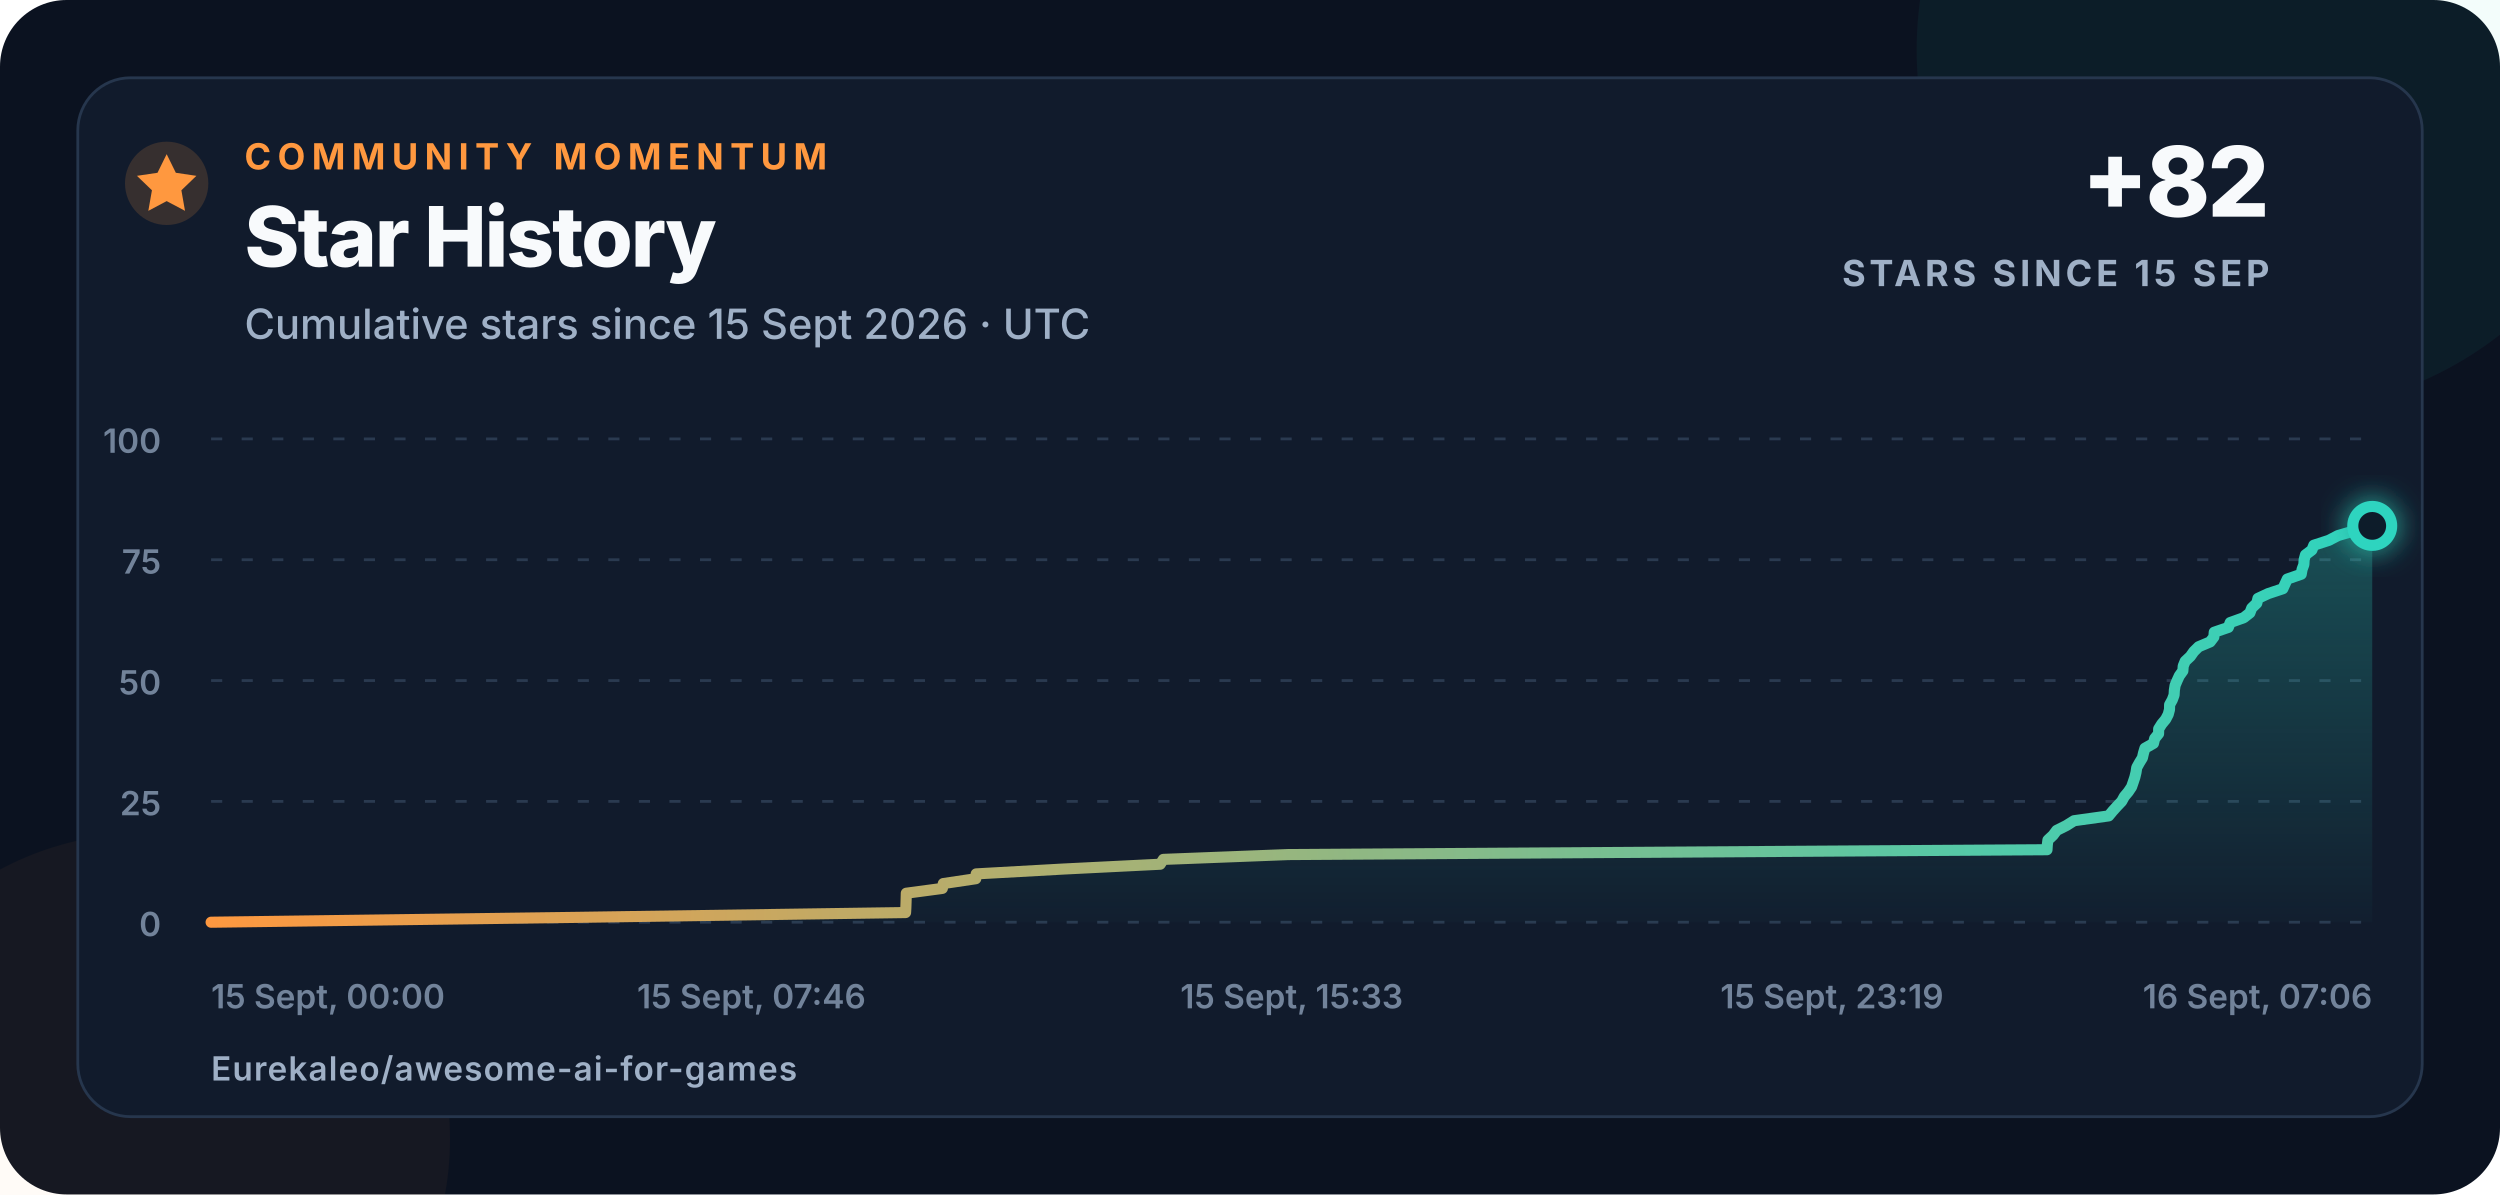
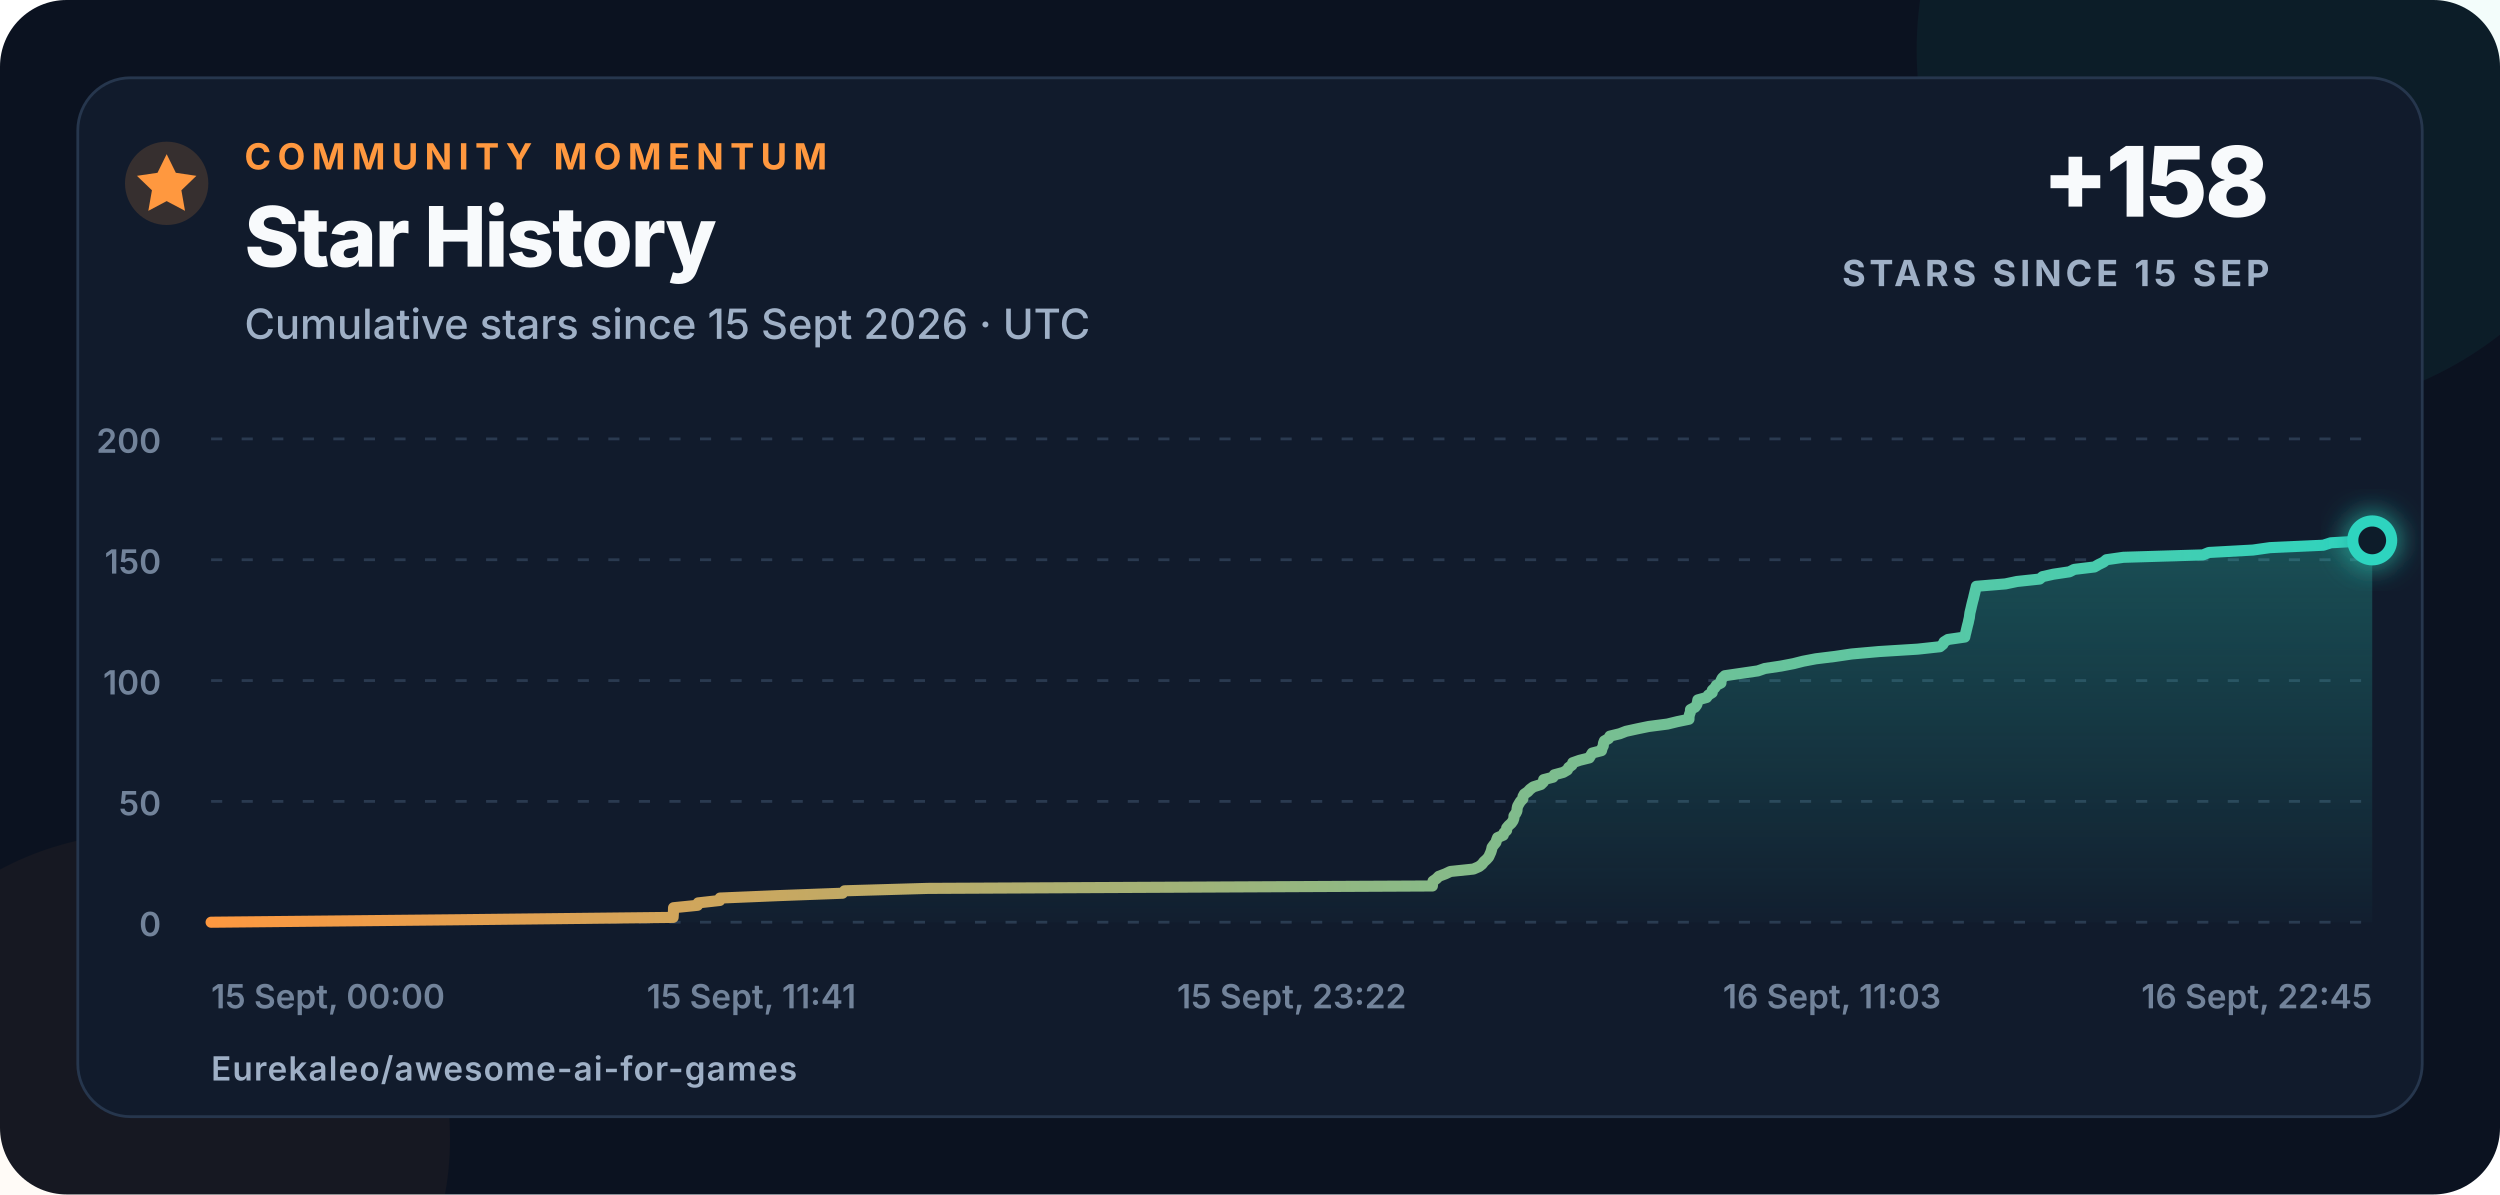
<svg xmlns="http://www.w3.org/2000/svg" width="900" height="430" viewBox="0 0 900 430" role="img" aria-labelledby="title description">
  <defs>
    <linearGradient id="line" x1="0" x2="1">
      <stop offset="0" stop-color="#ff983f" />
      <stop offset="1" stop-color="#2dd4bf" />
    </linearGradient>
    <linearGradient id="area" x1="0" y1="0" x2="0" y2="1">
      <stop offset="0" stop-color="#2dd4bf" stop-opacity=".28" />
      <stop offset="1" stop-color="#2dd4bf" stop-opacity=".02" />
    </linearGradient>
    <filter id="glow" x="-80%" y="-80%" width="260%" height="260%">
      <feGaussianBlur stdDeviation="5" result="blur" />
      <feMerge>
        <feMergeNode in="blur" />
        <feMergeNode in="SourceGraphic" />
      </feMerge>
    </filter>
  </defs>
  <style>
    text{font-family:Inter,-apple-system,BlinkMacSystemFont,"Segoe UI",Arial,sans-serif;fill:#f8fafc}
    .eyebrow{font-size:13px;font-weight:750;letter-spacing:2.3px;fill:#ff983f}
    .title{font-size:30px;font-weight:760;letter-spacing:-.7px}
    .subtitle{font-size:15px;font-weight:500;fill:#9fb0c6}
    .metric{font-size:35px;font-weight:780;letter-spacing:-1px}
    .metric-label{font-size:13px;font-weight:700;letter-spacing:1.4px;fill:#9fb0c6}
    .axis{font-size:12px;font-weight:560;fill:#72839a}
    .footer{font-size:12px;font-weight:620;letter-spacing:.4px;fill:#9fb0c6}
  </style>
  <rect width="900" height="430" rx="24" fill="#0b1220" />
  <circle cx="820" cy="18" r="130" fill="#2dd4bf" opacity=".055" />
  <circle cx="52" cy="410" r="110" fill="#ff983f" opacity=".045" />
  <rect x="28" y="28" width="844" height="374" rx="19" fill="#111b2c" stroke="#26364d" />
  <circle cx="60" cy="66" r="15" fill="#ff983f" opacity=".16" />
  <path d="M60 55.5l3.3 6.7 7.4 1.1-5.4 5.2 1.3 7.4-6.6-3.5-6.6 3.5 1.3-7.4-5.4-5.2 7.4-1.1z" fill="#ff983f" />
  <text x="88" y="61" class="eyebrow">COMMUNITY MOMENTUM</text>
  <text x="88" y="96" class="title">Star History</text>
  <text x="88" y="122" class="subtitle">Cumulative stars since 15 Sept 2026 · UTC</text>
-   <text x="817" y="78" text-anchor="end" class="metric">+82</text>
+   <text x="817" y="78" text-anchor="end" class="metric">+158</text>
  <text x="817" y="103" text-anchor="end" class="metric-label">STARS SINCE 15 SEP</text>
  <line x1="76" y1="332" x2="854" y2="332" stroke="#2a3a50" stroke-width="1" stroke-dasharray="4 7" />
  <text x="58" y="337" text-anchor="end" class="axis">0</text>
  <line x1="76" y1="288.5" x2="854" y2="288.5" stroke="#2a3a50" stroke-width="1" stroke-dasharray="4 7" />
-   <text x="58" y="293.5" text-anchor="end" class="axis">25</text>
+   <text x="58" y="293.5" text-anchor="end" class="axis">50</text>
  <line x1="76" y1="245" x2="854" y2="245" stroke="#2a3a50" stroke-width="1" stroke-dasharray="4 7" />
-   <text x="58" y="250" text-anchor="end" class="axis">50</text>
+   <text x="58" y="250" text-anchor="end" class="axis">100</text>
  <line x1="76" y1="201.5" x2="854" y2="201.5" stroke="#2a3a50" stroke-width="1" stroke-dasharray="4 7" />
-   <text x="58" y="206.5" text-anchor="end" class="axis">75</text>
+   <text x="58" y="206.5" text-anchor="end" class="axis">150</text>
  <line x1="76" y1="158" x2="854" y2="158" stroke="#2a3a50" stroke-width="1" stroke-dasharray="4 7" />
-   <text x="58" y="163" text-anchor="end" class="axis">100</text>
+   <text x="58" y="163" text-anchor="end" class="axis">200</text>
  <text x="76" y="363" text-anchor="start" class="axis">15 Sept, 00:00</text>
-   <text x="270.5" y="363" text-anchor="middle" class="axis">15 Sept, 07:46</text>
-   <text x="465" y="363" text-anchor="middle" class="axis">15 Sept, 15:33</text>
-   <text x="659.5" y="363" text-anchor="middle" class="axis">15 Sept, 23:19</text>
-   <text x="854" y="363" text-anchor="end" class="axis">16 Sept, 07:06</text>
-   <path d="M 76.00 332.00 L 207.08 330.26 L 326.01 328.52 L 326.11 326.78 L 326.17 325.04 L 326.22 323.30 L 326.27 321.56 L 339.25 319.82 L 339.59 318.08 L 351.28 316.34 L 351.43 314.60 L 382.70 312.86 L 417.68 311.12 L 418.81 309.38 L 463.88 307.64 L 736.92 305.90 L 737.03 304.16 L 737.25 302.42 L 739.11 300.68 L 740.41 298.94 L 743.89 297.20 L 746.65 295.46 L 759.13 293.72 L 760.57 291.98 L 762.14 290.24 L 763.80 288.50 L 764.76 286.76 L 766.21 285.02 L 767.37 283.28 L 767.97 281.54 L 768.55 279.80 L 768.96 278.06 L 769.23 276.32 L 770.19 274.58 L 771.26 272.84 L 771.66 271.10 L 772.18 269.36 L 775.25 267.62 L 775.68 265.88 L 777.09 264.14 L 777.12 262.40 L 778.22 260.66 L 779.65 258.92 L 780.56 257.18 L 781.02 255.44 L 781.06 253.70 L 782.02 251.96 L 782.67 250.22 L 782.77 248.48 L 783.04 246.74 L 783.77 245.00 L 784.57 243.26 L 785.83 241.52 L 785.96 239.78 L 786.67 238.04 L 788.53 236.30 L 789.76 234.56 L 791.52 232.82 L 795.65 231.08 L 796.98 229.34 L 797.13 227.60 L 802.20 225.86 L 802.88 224.12 L 807.73 222.38 L 809.96 220.64 L 810.62 218.90 L 812.44 217.16 L 812.86 215.42 L 816.59 213.68 L 821.83 211.94 L 822.62 210.20 L 823.42 208.46 L 828.44 206.72 L 828.75 204.98 L 829.39 203.24 L 829.49 201.50 L 829.96 199.76 L 832.27 198.02 L 832.97 196.28 L 838.33 194.54 L 841.70 192.80 L 847.66 191.06 L 854.00 189.32 L 854.00 332 L 76 332 Z" fill="url(#area)" />
-   <path d="M 76.00 332.00 L 207.08 330.26 L 326.01 328.52 L 326.11 326.78 L 326.17 325.04 L 326.22 323.30 L 326.27 321.56 L 339.25 319.82 L 339.59 318.08 L 351.28 316.34 L 351.43 314.60 L 382.70 312.86 L 417.68 311.12 L 418.81 309.38 L 463.88 307.64 L 736.92 305.90 L 737.03 304.16 L 737.25 302.42 L 739.11 300.68 L 740.41 298.94 L 743.89 297.20 L 746.65 295.46 L 759.13 293.72 L 760.57 291.98 L 762.14 290.24 L 763.80 288.50 L 764.76 286.76 L 766.21 285.02 L 767.37 283.28 L 767.97 281.54 L 768.55 279.80 L 768.96 278.06 L 769.23 276.32 L 770.19 274.58 L 771.26 272.84 L 771.66 271.10 L 772.18 269.36 L 775.25 267.62 L 775.68 265.88 L 777.09 264.14 L 777.12 262.40 L 778.22 260.66 L 779.65 258.92 L 780.56 257.18 L 781.02 255.44 L 781.06 253.70 L 782.02 251.96 L 782.67 250.22 L 782.77 248.48 L 783.04 246.74 L 783.77 245.00 L 784.57 243.26 L 785.83 241.52 L 785.96 239.78 L 786.67 238.04 L 788.53 236.30 L 789.76 234.56 L 791.52 232.82 L 795.65 231.08 L 796.98 229.34 L 797.13 227.60 L 802.20 225.86 L 802.88 224.12 L 807.73 222.38 L 809.96 220.64 L 810.62 218.90 L 812.44 217.16 L 812.86 215.42 L 816.59 213.68 L 821.83 211.94 L 822.62 210.20 L 823.42 208.46 L 828.44 206.72 L 828.75 204.98 L 829.39 203.24 L 829.49 201.50 L 829.96 199.76 L 832.27 198.02 L 832.97 196.28 L 838.33 194.54 L 841.70 192.80 L 847.66 191.06 L 854.00 189.32" fill="none" stroke="url(#line)" stroke-width="4" stroke-linecap="round" stroke-linejoin="round" />
-   <circle cx="854" cy="189.32" r="7" fill="#111b2c" stroke="#2dd4bf" stroke-width="4" filter="url(#glow)" />
+   <text x="270.5" y="363" text-anchor="middle" class="axis">15 Sept, 11:41</text>
+   <text x="465" y="363" text-anchor="middle" class="axis">15 Sept, 23:22</text>
+   <text x="659.5" y="363" text-anchor="middle" class="axis">16 Sept, 11:03</text>
+   <text x="854" y="363" text-anchor="end" class="axis">16 Sept, 22:45</text>
+   <path d="M 76.00 332.00 L 163.20 331.13 L 242.32 330.26 L 242.38 329.39 L 242.42 328.52 L 242.45 327.65 L 242.48 326.78 L 251.12 325.91 L 251.34 325.04 L 259.12 324.17 L 259.22 323.30 L 280.02 322.43 L 303.30 321.56 L 304.05 320.69 L 334.03 319.82 L 515.66 318.95 L 515.73 318.08 L 515.88 317.21 L 517.12 316.34 L 517.98 315.47 L 520.30 314.60 L 522.14 313.73 L 530.44 312.86 L 532.43 311.99 L 533.54 311.12 L 534.18 310.25 L 535.15 309.38 L 535.92 308.51 L 536.31 307.64 L 536.70 306.77 L 536.97 305.90 L 537.15 305.03 L 537.79 304.16 L 538.50 303.29 L 538.77 302.42 L 539.12 301.55 L 541.16 300.68 L 541.44 299.81 L 542.38 298.94 L 542.40 298.07 L 543.13 297.20 L 544.09 296.33 L 544.69 295.46 L 545.00 294.59 L 545.03 293.72 L 545.66 292.85 L 546.09 291.98 L 546.16 291.11 L 546.34 290.24 L 546.83 289.37 L 547.36 288.50 L 548.20 287.63 L 548.28 286.76 L 548.75 285.89 L 550.00 285.02 L 550.81 284.15 L 551.98 283.28 L 554.73 282.41 L 555.61 281.54 L 555.71 280.67 L 559.08 279.80 L 559.54 278.93 L 562.76 278.06 L 564.25 277.19 L 564.69 276.32 L 565.90 275.45 L 566.18 274.58 L 568.66 273.71 L 572.15 272.84 L 572.67 271.97 L 573.20 271.10 L 576.54 270.23 L 576.75 269.36 L 577.18 268.49 L 577.24 267.62 L 577.56 266.75 L 579.09 265.88 L 579.55 265.01 L 583.12 264.14 L 585.36 263.27 L 589.32 262.40 L 593.54 261.53 L 600.28 260.66 L 603.83 259.79 L 608.03 258.92 L 608.04 258.05 L 608.22 257.18 L 608.55 256.31 L 608.58 255.44 L 610.22 254.57 L 610.85 253.70 L 611.08 252.83 L 611.22 251.96 L 614.38 251.09 L 615.01 250.22 L 616.39 249.35 L 616.43 248.48 L 617.34 247.61 L 617.86 246.74 L 619.54 245.87 L 619.57 245.00 L 620.01 244.13 L 620.94 243.26 L 626.88 242.39 L 632.82 241.52 L 635.34 240.65 L 641.16 239.78 L 645.68 238.91 L 649.11 238.04 L 653.67 237.17 L 660.73 236.30 L 666.60 235.43 L 676.44 234.56 L 690.40 233.69 L 698.38 232.82 L 699.45 231.95 L 699.87 231.08 L 701.27 230.21 L 707.32 229.34 L 707.49 228.47 L 707.72 227.60 L 707.92 226.73 L 708.13 225.86 L 708.34 224.99 L 708.58 224.12 L 708.75 223.25 L 708.96 222.38 L 709.06 221.51 L 709.17 220.64 L 709.38 219.77 L 709.59 218.90 L 709.78 218.03 L 709.99 217.16 L 710.21 216.29 L 710.45 215.42 L 710.64 214.55 L 710.86 213.68 L 711.06 212.81 L 711.28 211.94 L 711.48 211.07 L 721.97 210.20 L 726.11 209.33 L 734.27 208.46 L 735.31 207.59 L 739.17 206.72 L 745.00 205.85 L 746.71 204.98 L 753.99 204.11 L 755.49 203.24 L 757.27 202.37 L 758.31 201.50 L 764.41 200.63 L 793.09 199.76 L 795.21 198.89 L 811.06 198.02 L 817.17 197.15 L 836.39 196.28 L 839.08 195.41 L 854.00 194.54 L 854.00 332 L 76 332 Z" fill="url(#area)" />
+   <path d="M 76.00 332.00 L 163.20 331.13 L 242.32 330.26 L 242.38 329.39 L 242.42 328.52 L 242.45 327.65 L 242.48 326.78 L 251.12 325.91 L 251.34 325.04 L 259.12 324.17 L 259.22 323.30 L 280.02 322.43 L 303.30 321.56 L 304.05 320.69 L 334.03 319.82 L 515.66 318.95 L 515.73 318.08 L 515.88 317.21 L 517.12 316.34 L 517.98 315.47 L 520.30 314.60 L 522.14 313.73 L 530.44 312.86 L 532.43 311.99 L 533.54 311.12 L 534.18 310.25 L 535.15 309.38 L 535.92 308.51 L 536.31 307.64 L 536.70 306.77 L 536.97 305.90 L 537.15 305.03 L 537.79 304.16 L 538.50 303.29 L 538.77 302.42 L 539.12 301.55 L 541.16 300.68 L 541.44 299.81 L 542.38 298.94 L 542.40 298.07 L 543.13 297.20 L 544.09 296.33 L 544.69 295.46 L 545.00 294.59 L 545.03 293.72 L 545.66 292.85 L 546.09 291.98 L 546.16 291.11 L 546.34 290.24 L 546.83 289.37 L 547.36 288.50 L 548.20 287.63 L 548.28 286.76 L 548.75 285.89 L 550.00 285.02 L 550.81 284.15 L 551.98 283.28 L 554.73 282.41 L 555.61 281.54 L 555.71 280.67 L 559.08 279.80 L 559.54 278.93 L 562.76 278.06 L 564.25 277.19 L 564.69 276.32 L 565.90 275.45 L 566.18 274.58 L 568.66 273.71 L 572.15 272.84 L 572.67 271.97 L 573.20 271.10 L 576.54 270.23 L 576.75 269.36 L 577.18 268.49 L 577.24 267.62 L 577.56 266.75 L 579.09 265.88 L 579.55 265.01 L 583.12 264.14 L 585.36 263.27 L 589.32 262.40 L 593.54 261.53 L 600.28 260.66 L 603.83 259.79 L 608.03 258.92 L 608.04 258.05 L 608.22 257.18 L 608.55 256.31 L 608.58 255.44 L 610.22 254.57 L 610.85 253.70 L 611.08 252.83 L 611.22 251.96 L 614.38 251.09 L 615.01 250.22 L 616.39 249.35 L 616.43 248.48 L 617.34 247.61 L 617.86 246.74 L 619.54 245.87 L 619.57 245.00 L 620.01 244.13 L 620.94 243.26 L 626.88 242.39 L 632.82 241.52 L 635.34 240.65 L 641.16 239.78 L 645.68 238.91 L 649.11 238.04 L 653.67 237.17 L 660.73 236.30 L 666.60 235.43 L 676.44 234.56 L 690.40 233.69 L 698.38 232.82 L 699.45 231.95 L 699.87 231.08 L 701.27 230.21 L 707.32 229.34 L 707.49 228.47 L 707.72 227.60 L 707.92 226.73 L 708.13 225.86 L 708.34 224.99 L 708.58 224.12 L 708.75 223.25 L 708.96 222.38 L 709.06 221.51 L 709.17 220.64 L 709.38 219.77 L 709.59 218.90 L 709.78 218.03 L 709.99 217.16 L 710.21 216.29 L 710.45 215.42 L 710.64 214.55 L 710.86 213.68 L 711.06 212.81 L 711.28 211.94 L 711.48 211.07 L 721.97 210.20 L 726.11 209.33 L 734.27 208.46 L 735.31 207.59 L 739.17 206.72 L 745.00 205.85 L 746.71 204.98 L 753.99 204.11 L 755.49 203.24 L 757.27 202.37 L 758.31 201.50 L 764.41 200.63 L 793.09 199.76 L 795.21 198.89 L 811.06 198.02 L 817.17 197.15 L 836.39 196.28 L 839.08 195.41 L 854.00 194.54" fill="none" stroke="url(#line)" stroke-width="4" stroke-linecap="round" stroke-linejoin="round" />
+   <circle cx="854" cy="194.54" r="7" fill="#111b2c" stroke="#2dd4bf" stroke-width="4" filter="url(#glow)" />
  <text x="76" y="389" class="footer">Eurekaleo/awesome-ai-for-games</text>
</svg>
